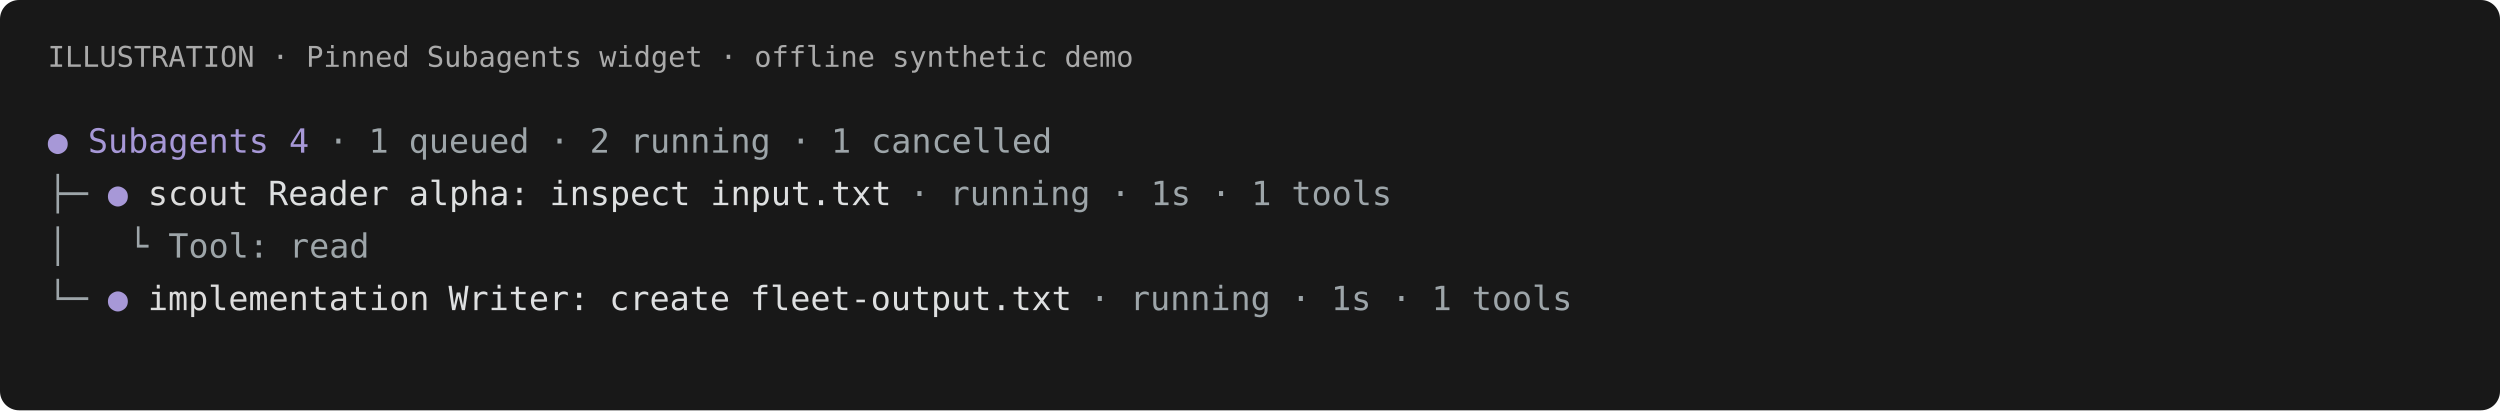
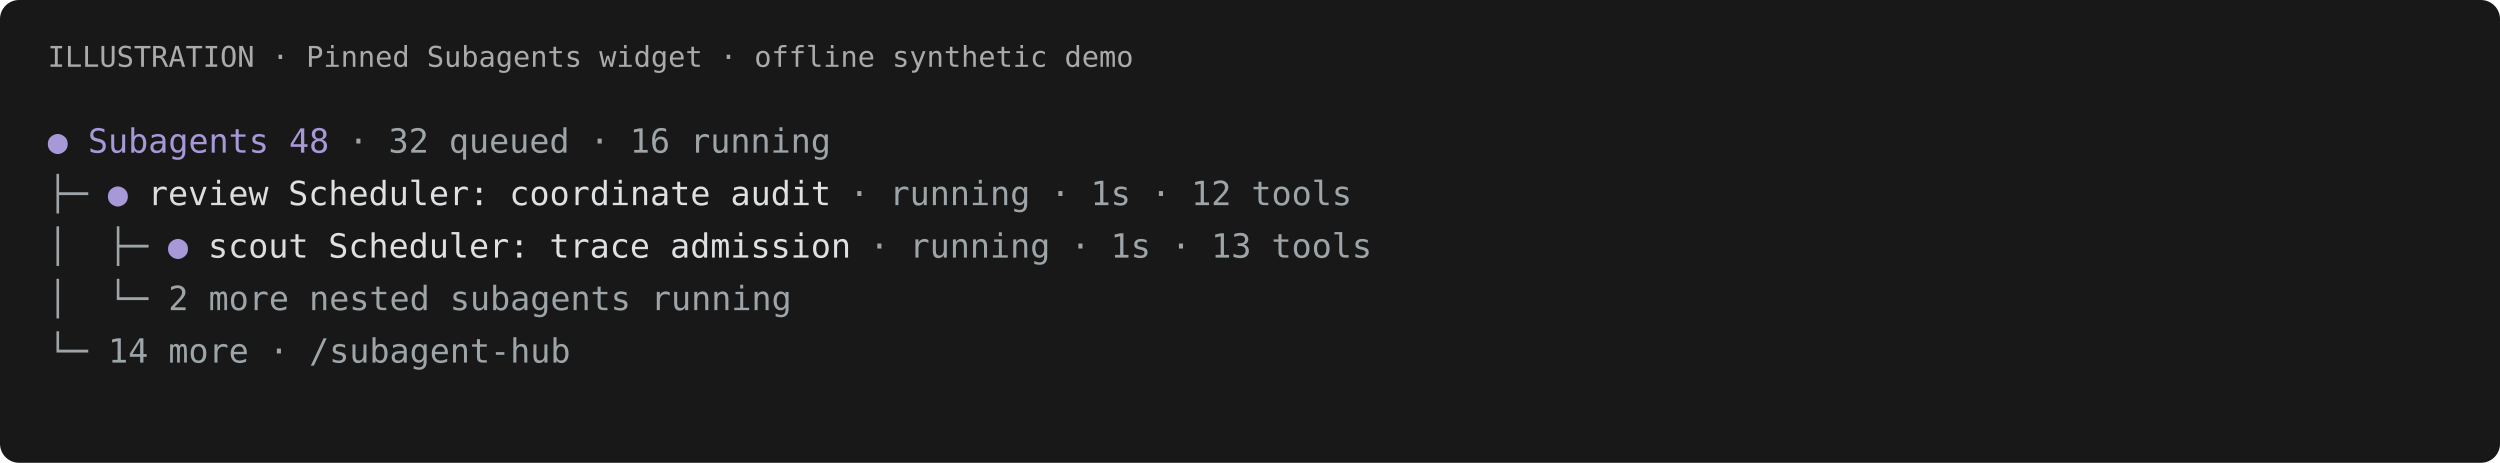
- <svg xmlns="http://www.w3.org/2000/svg" width="1048" height="172" viewBox="0 0 1048 172" role="img" aria-labelledby="title desc">
+ <svg xmlns="http://www.w3.org/2000/svg" width="1048" height="194" viewBox="0 0 1048 194" role="img" aria-labelledby="title desc">
  <rect width="100%" height="100%" rx="8" fill="#181818" />
  <text x="20" y="28" fill="#aaaaaa" font-family="Menlo, monospace" font-size="12">ILLUSTRATION · Pinned Subagents widget · offline synthetic demo</text>
-   <text x="20" y="64" xml:space="preserve" fill="rgb(167,152,215)" font-family="Menlo, monospace" font-size="14" textLength="109.2" lengthAdjust="spacingAndGlyphs">● Subagents 4</text>
-   <text x="129.2" y="64" xml:space="preserve" fill="rgb(157,165,169)" font-family="Menlo, monospace" font-size="14" textLength="310.8" lengthAdjust="spacingAndGlyphs"> · 1 queued · 2 running · 1 cancelled</text>
+   <text x="20" y="64" xml:space="preserve" fill="rgb(167,152,215)" font-family="Menlo, monospace" font-size="14" textLength="117.6" lengthAdjust="spacingAndGlyphs">● Subagents 48</text>
+   <text x="137.6" y="64" xml:space="preserve" fill="rgb(157,165,169)" font-family="Menlo, monospace" font-size="14" textLength="210" lengthAdjust="spacingAndGlyphs"> · 32 queued · 16 running</text>
  <text x="20" y="86" xml:space="preserve" fill="rgb(157,165,169)" font-family="Menlo, monospace" font-size="14" textLength="25.2" lengthAdjust="spacingAndGlyphs">├─ </text>
  <text x="45.2" y="86" xml:space="preserve" fill="rgb(167,152,215)" font-family="Menlo, monospace" font-size="14" textLength="16.8" lengthAdjust="spacingAndGlyphs">● </text>
-   <text x="62" y="86" xml:space="preserve" fill="#dddddd" font-family="Menlo, monospace" font-size="14" textLength="50.4" lengthAdjust="spacingAndGlyphs">scout </text>
-   <text x="112.4" y="86" xml:space="preserve" fill="rgb(222,224,225)" font-family="Menlo, monospace" font-size="14" textLength="260.4" lengthAdjust="spacingAndGlyphs">Reader alpha: inspect input.txt</text>
-   <text x="372.8" y="86" xml:space="preserve" fill="rgb(157,165,169)" font-family="Menlo, monospace" font-size="14" textLength="210" lengthAdjust="spacingAndGlyphs"> · running · 1s · 1 tools</text>
-   <text x="20" y="108" xml:space="preserve" fill="rgb(157,165,169)" font-family="Menlo, monospace" font-size="14" textLength="134.4" lengthAdjust="spacingAndGlyphs">│   └ Tool: read</text>
-   <text x="20" y="130" xml:space="preserve" fill="rgb(157,165,169)" font-family="Menlo, monospace" font-size="14" textLength="25.2" lengthAdjust="spacingAndGlyphs">└─ </text>
-   <text x="45.2" y="130" xml:space="preserve" fill="rgb(167,152,215)" font-family="Menlo, monospace" font-size="14" textLength="16.8" lengthAdjust="spacingAndGlyphs">● </text>
-   <text x="62" y="130" xml:space="preserve" fill="#dddddd" font-family="Menlo, monospace" font-size="14" textLength="126" lengthAdjust="spacingAndGlyphs">implementation </text>
-   <text x="188" y="130" xml:space="preserve" fill="rgb(222,224,225)" font-family="Menlo, monospace" font-size="14" textLength="260.4" lengthAdjust="spacingAndGlyphs">Writer: create fleet-output.txt</text>
-   <text x="448.4" y="130" xml:space="preserve" fill="rgb(157,165,169)" font-family="Menlo, monospace" font-size="14" textLength="210" lengthAdjust="spacingAndGlyphs"> · running · 1s · 1 tools</text>
+   <text x="62" y="86" xml:space="preserve" fill="#dddddd" font-family="Menlo, monospace" font-size="14" textLength="58.8" lengthAdjust="spacingAndGlyphs">review </text>
+   <text x="120.8" y="86" xml:space="preserve" fill="rgb(222,224,225)" font-family="Menlo, monospace" font-size="14" textLength="226.8" lengthAdjust="spacingAndGlyphs">Scheduler: coordinate audit</text>
+   <text x="347.6" y="86" xml:space="preserve" fill="rgb(157,165,169)" font-family="Menlo, monospace" font-size="14" textLength="218.4" lengthAdjust="spacingAndGlyphs"> · running · 1s · 12 tools</text>
+   <text x="20" y="108" xml:space="preserve" fill="rgb(157,165,169)" font-family="Menlo, monospace" font-size="14" textLength="50.4" lengthAdjust="spacingAndGlyphs">│  ├─ </text>
+   <text x="70.4" y="108" xml:space="preserve" fill="rgb(167,152,215)" font-family="Menlo, monospace" font-size="14" textLength="16.8" lengthAdjust="spacingAndGlyphs">● </text>
+   <text x="87.2" y="108" xml:space="preserve" fill="#dddddd" font-family="Menlo, monospace" font-size="14" textLength="50.4" lengthAdjust="spacingAndGlyphs">scout </text>
+   <text x="137.6" y="108" xml:space="preserve" fill="rgb(222,224,225)" font-family="Menlo, monospace" font-size="14" textLength="218.4" lengthAdjust="spacingAndGlyphs">Scheduler: trace admission</text>
+   <text x="356" y="108" xml:space="preserve" fill="rgb(157,165,169)" font-family="Menlo, monospace" font-size="14" textLength="218.4" lengthAdjust="spacingAndGlyphs"> · running · 1s · 13 tools</text>
+   <text x="20" y="130" xml:space="preserve" fill="rgb(157,165,169)" font-family="Menlo, monospace" font-size="14" textLength="310.8" lengthAdjust="spacingAndGlyphs">│  └─ 2 more nested subagents running</text>
+   <text x="20" y="152" xml:space="preserve" fill="rgb(157,165,169)" font-family="Menlo, monospace" font-size="14" textLength="218.4" lengthAdjust="spacingAndGlyphs">└─ 14 more · /subagent-hub</text>
</svg>
